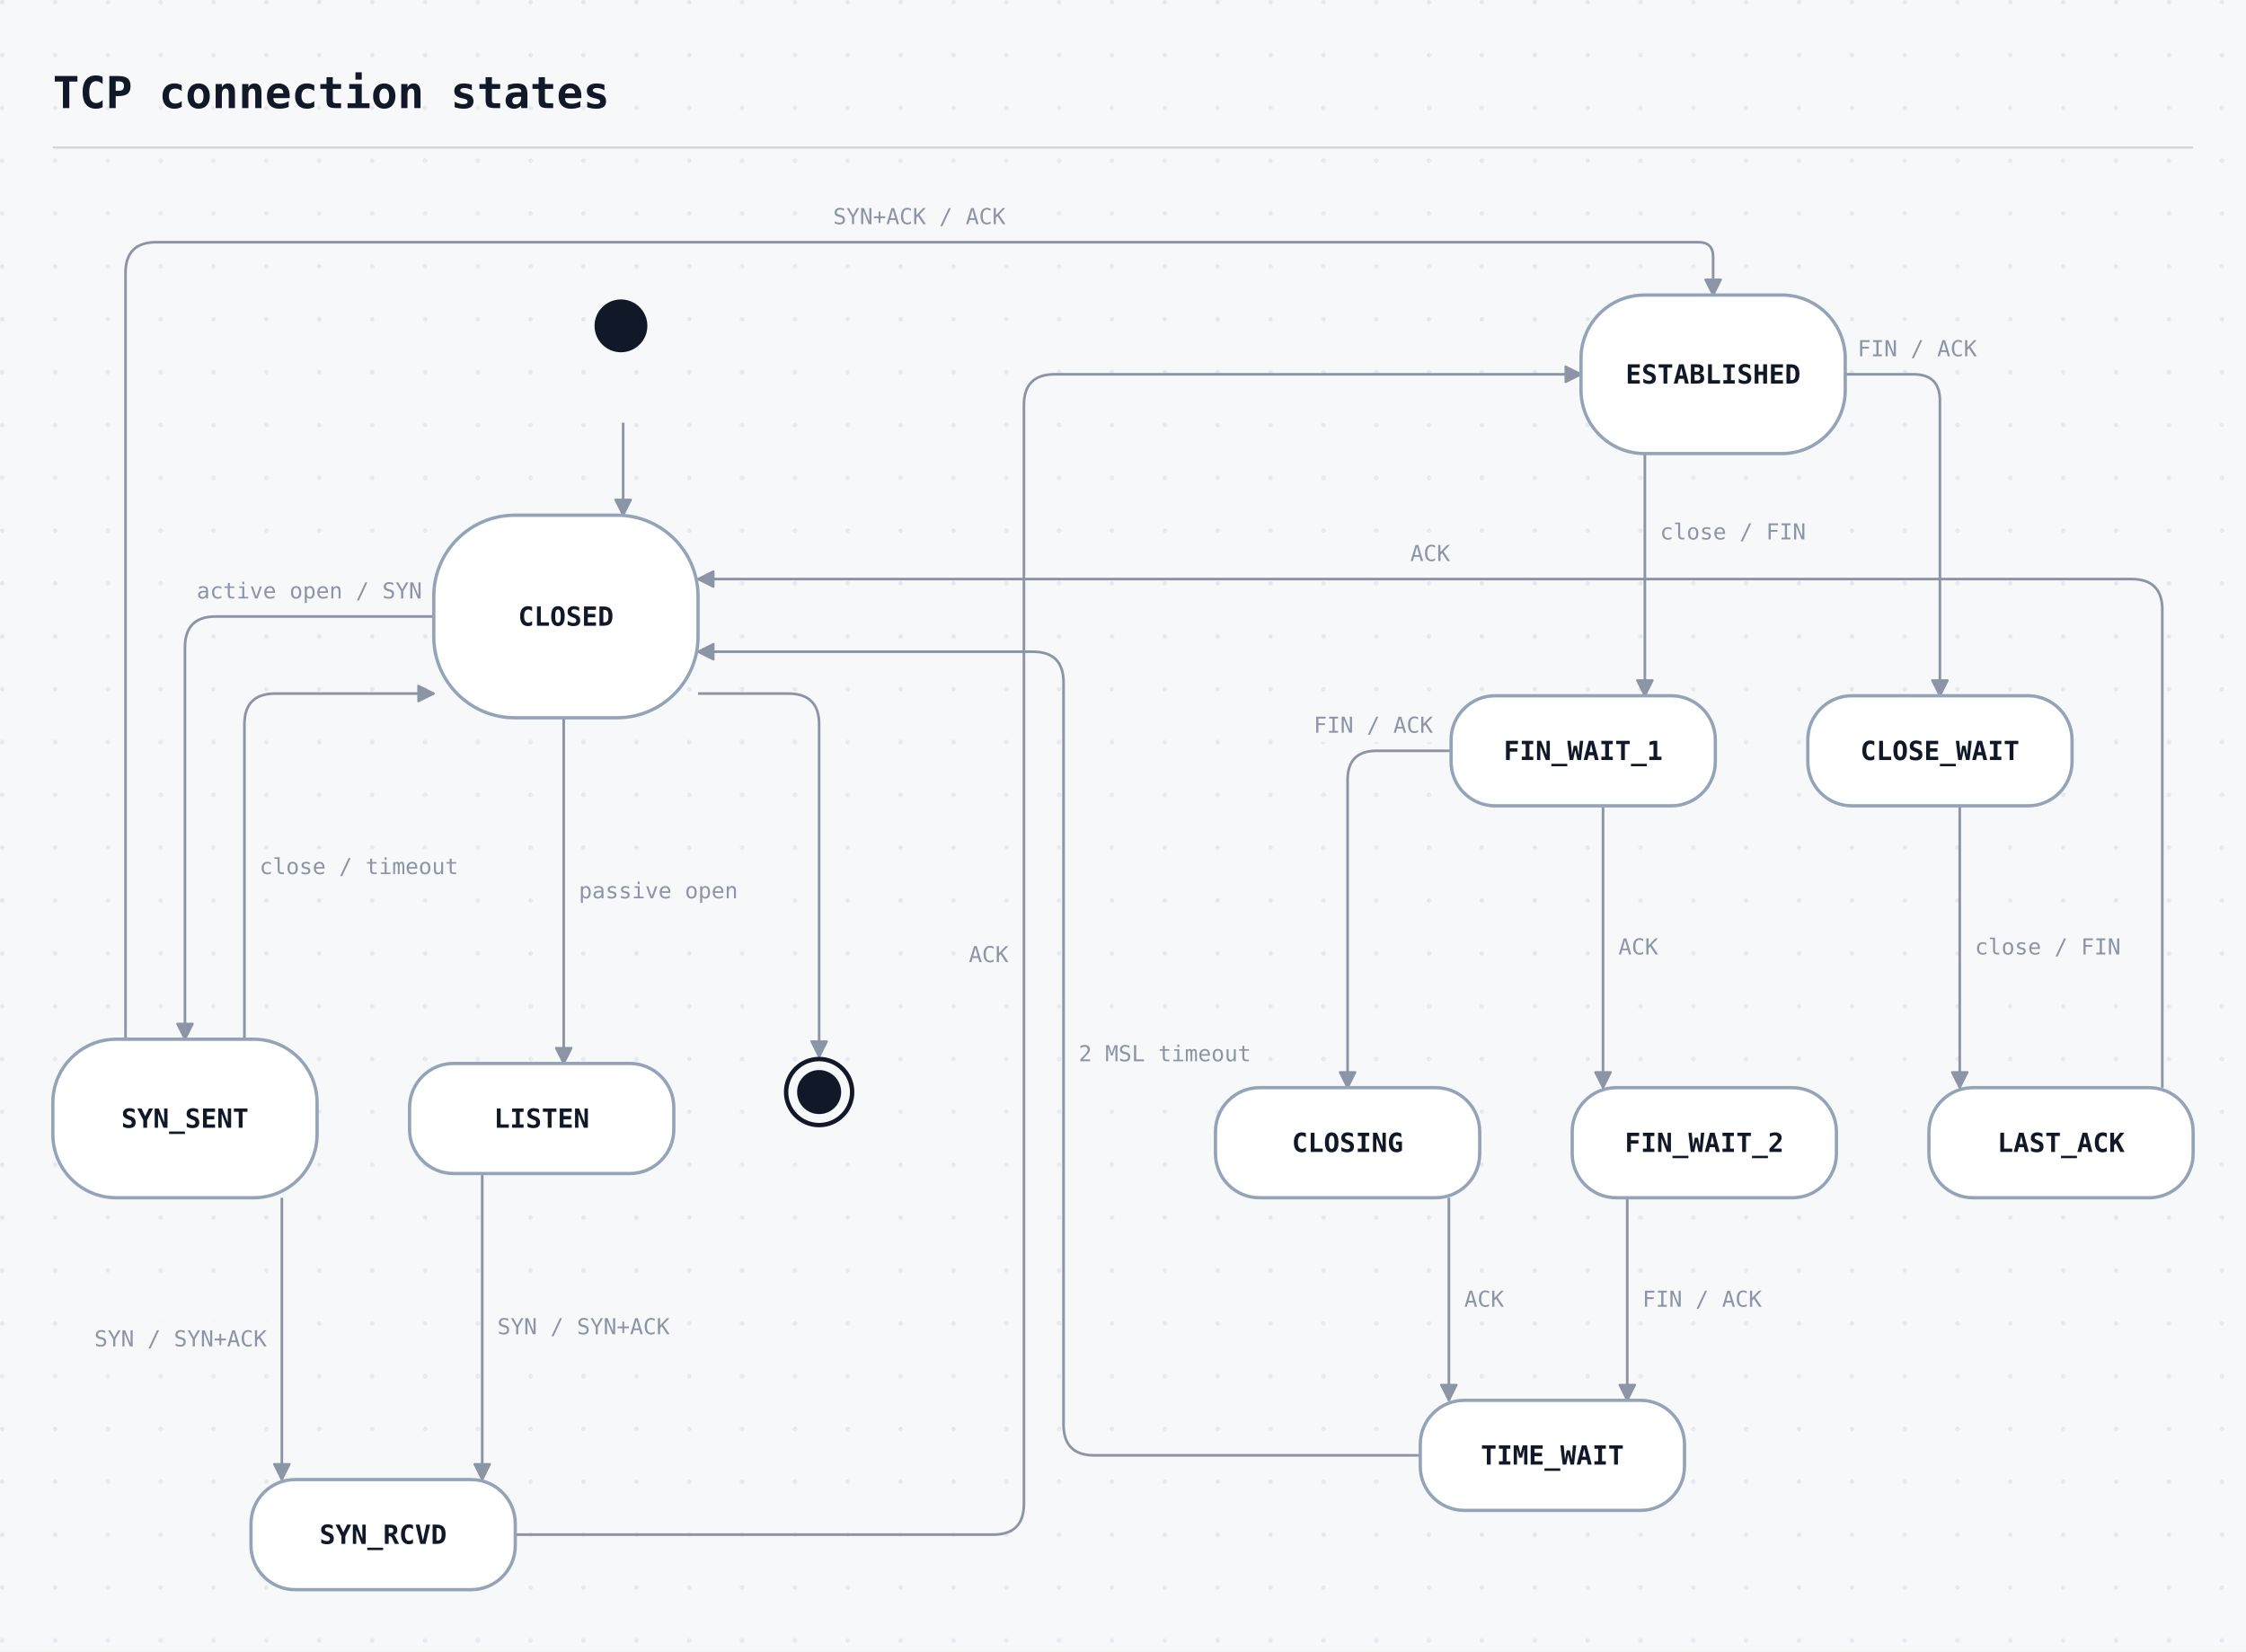
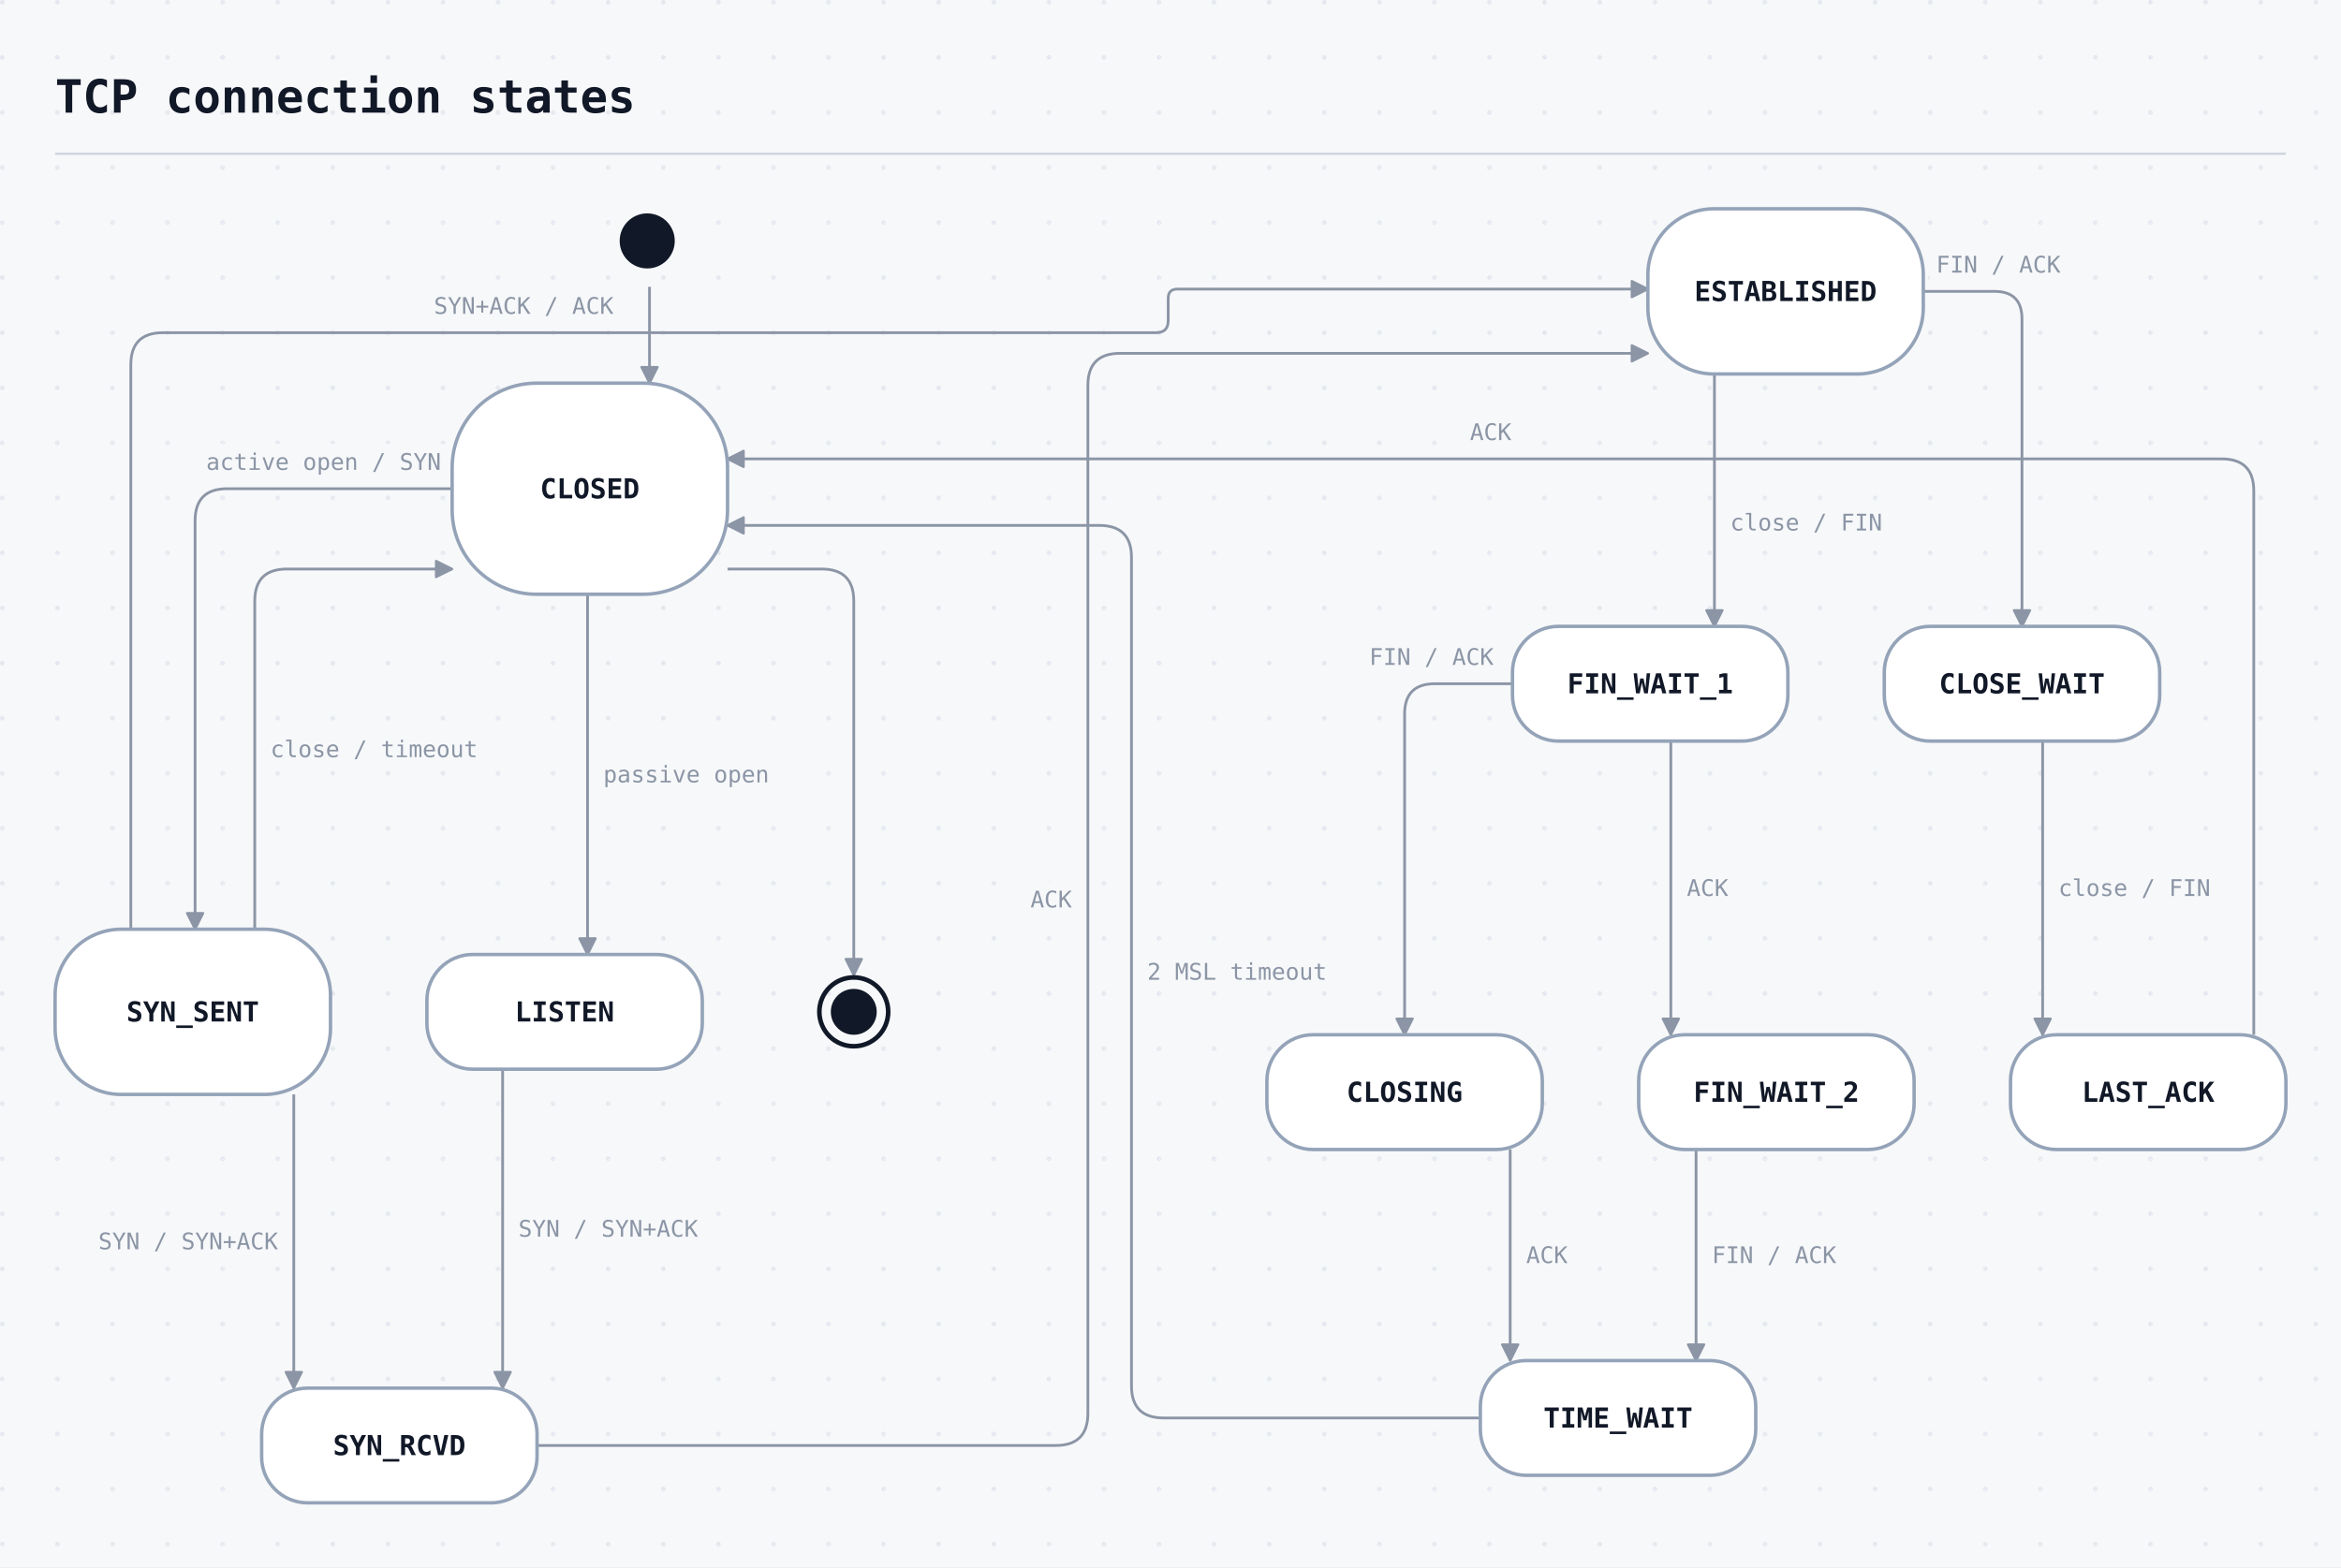
- <svg xmlns="http://www.w3.org/2000/svg" version="1.1" width="1020" height="750" viewBox="0 0 1020 750" font-family="JetBrains Mono, ui-monospace, SFMono-Regular, Menlo, Consolas, monospace">
+ <svg xmlns="http://www.w3.org/2000/svg" version="1.1" width="1020" height="683" viewBox="0 0 1020 683" font-family="JetBrains Mono, ui-monospace, SFMono-Regular, Menlo, Consolas, monospace">
  <defs>
    <pattern id="canvas-grid" width="24" height="24" patternUnits="userSpaceOnUse">
      <circle cx="1" cy="1" r="1" fill="#e3e7ed" />
    </pattern>
    <marker id="marker-arrow-0" viewBox="-1 -1 9 9" refX="7" refY="3.5" markerWidth="9" markerHeight="9" markerUnits="userSpaceOnUse" orient="auto-start-reverse">
      <path d="M0 0 L7 3.5 L0 7 Z" fill="#8b95a5" stroke="#8b95a5" stroke-width="1" stroke-linejoin="round" />
    </marker>
  </defs>
  <rect width="100%" height="100%" fill="#f7f8fa" />
  <rect width="100%" height="100%" fill="url(#canvas-grid)" />
  <text x="24.0" y="49.1" text-anchor="start" font-size="20" font-weight="bold" fill="#111827">TCP connection states</text>
-   <path d="M 283.0 192.0 L 283.0 234.0" fill="none" stroke="#8b95a5" stroke-width="1.2" marker-end="url(#marker-arrow-0)" />
-   <path d="M 256.0 326.0 L 256.0 483.0" fill="none" stroke="#8b95a5" stroke-width="1.2" marker-end="url(#marker-arrow-0)" />
-   <path d="M 197.0 280.0 L 98.0 280.0 Q 84.0 280.0 84.0 294.0 L 84.0 472.0" fill="none" stroke="#8b95a5" stroke-width="1.2" marker-end="url(#marker-arrow-0)" />
-   <path d="M 219.0 533.0 L 219.0 672.0" fill="none" stroke="#8b95a5" stroke-width="1.2" marker-end="url(#marker-arrow-0)" />
-   <path d="M 128.0 544.0 L 128.0 672.0" fill="none" stroke="#8b95a5" stroke-width="1.2" marker-end="url(#marker-arrow-0)" />
-   <path d="M 57.0 472.0 L 57.0 124.0 Q 57.0 110.0 71.0 110.0 L 771.3 110.0 Q 778.0 110.0 778.0 116.7 L 778.0 134.0" fill="none" stroke="#8b95a5" stroke-width="1.2" marker-end="url(#marker-arrow-0)" />
-   <path d="M 234.0 697.0 L 451.0 697.0 Q 465.0 697.0 465.0 683.0 L 465.0 184.0 Q 465.0 170.0 479.0 170.0 L 718.0 170.0" fill="none" stroke="#8b95a5" stroke-width="1.2" marker-end="url(#marker-arrow-0)" />
-   <path d="M 747.0 206.0 L 747.0 316.0" fill="none" stroke="#8b95a5" stroke-width="1.2" marker-end="url(#marker-arrow-0)" />
-   <path d="M 838.0 170.0 L 869.0 170.0 Q 881.0 170.0 881.0 182.0 L 881.0 316.0" fill="none" stroke="#8b95a5" stroke-width="1.2" marker-end="url(#marker-arrow-0)" />
-   <path d="M 728.0 366.0 L 728.0 494.0" fill="none" stroke="#8b95a5" stroke-width="1.2" marker-end="url(#marker-arrow-0)" />
-   <path d="M 659.0 341.0 L 625.2 341.0 Q 612.0 341.0 612.0 354.2 L 612.0 494.0" fill="none" stroke="#8b95a5" stroke-width="1.2" marker-end="url(#marker-arrow-0)" />
-   <path d="M 739.0 544.0 L 739.0 636.0" fill="none" stroke="#8b95a5" stroke-width="1.2" marker-end="url(#marker-arrow-0)" />
-   <path d="M 658.0 544.0 L 658.0 636.0" fill="none" stroke="#8b95a5" stroke-width="1.2" marker-end="url(#marker-arrow-0)" />
-   <path d="M 890.0 366.0 L 890.0 494.0" fill="none" stroke="#8b95a5" stroke-width="1.2" marker-end="url(#marker-arrow-0)" />
-   <path d="M 982.0 494.0 L 982.0 277.0 Q 982.0 263.0 968.0 263.0 L 317.0 263.0" fill="none" stroke="#8b95a5" stroke-width="1.2" marker-end="url(#marker-arrow-0)" />
-   <path d="M 645.0 661.0 L 497.0 661.0 Q 483.0 661.0 483.0 647.0 L 483.0 310.0 Q 483.0 296.0 469.0 296.0 L 317.0 296.0" fill="none" stroke="#8b95a5" stroke-width="1.2" marker-end="url(#marker-arrow-0)" />
-   <path d="M 111.0 472.0 L 111.0 329.0 Q 111.0 315.0 125.0 315.0 L 197.0 315.0" fill="none" stroke="#8b95a5" stroke-width="1.2" marker-end="url(#marker-arrow-0)" />
-   <path d="M 317.0 315.0 L 358.0 315.0 Q 372.0 315.0 372.0 329.0 L 372.0 480.0" fill="none" stroke="#8b95a5" stroke-width="1.2" marker-end="url(#marker-arrow-0)" />
-   <circle cx="282.0" cy="148.0" r="12.0" fill="#111827" />
-   <text x="282.0" y="178.3" text-anchor="middle" font-size="12" font-weight="bold" fill="#111827">
+   <path d="M 283.0 125.0 L 283.0 167.0" fill="none" stroke="#8b95a5" stroke-width="1.2" marker-end="url(#marker-arrow-0)" />
+   <path d="M 256.0 259.0 L 256.0 416.0" fill="none" stroke="#8b95a5" stroke-width="1.2" marker-end="url(#marker-arrow-0)" />
+   <path d="M 197.0 213.0 L 99.0 213.0 Q 85.0 213.0 85.0 227.0 L 85.0 405.0" fill="none" stroke="#8b95a5" stroke-width="1.2" marker-end="url(#marker-arrow-0)" />
+   <path d="M 219.0 466.0 L 219.0 605.0" fill="none" stroke="#8b95a5" stroke-width="1.2" marker-end="url(#marker-arrow-0)" />
+   <path d="M 128.0 477.0 L 128.0 605.0" fill="none" stroke="#8b95a5" stroke-width="1.2" marker-end="url(#marker-arrow-0)" />
+   <path d="M 57.0 405.0 L 57.0 159.0 Q 57.0 145.0 71.0 145.0 L 503.7 145.0 Q 509.0 145.0 509.0 139.7 L 509.0 130.0 Q 509.0 126.0 513.0 126.0 L 718.0 126.0" fill="none" stroke="#8b95a5" stroke-width="1.2" marker-end="url(#marker-arrow-0)" />
+   <path d="M 234.0 630.0 L 460.0 630.0 Q 474.0 630.0 474.0 616.0 L 474.0 168.0 Q 474.0 154.0 488.0 154.0 L 718.0 154.0" fill="none" stroke="#8b95a5" stroke-width="1.2" marker-end="url(#marker-arrow-0)" />
+   <path d="M 747.0 163.0 L 747.0 273.0" fill="none" stroke="#8b95a5" stroke-width="1.2" marker-end="url(#marker-arrow-0)" />
+   <path d="M 838.0 127.0 L 869.0 127.0 Q 881.0 127.0 881.0 139.0 L 881.0 273.0" fill="none" stroke="#8b95a5" stroke-width="1.2" marker-end="url(#marker-arrow-0)" />
+   <path d="M 728.0 323.0 L 728.0 451.0" fill="none" stroke="#8b95a5" stroke-width="1.2" marker-end="url(#marker-arrow-0)" />
+   <path d="M 659.0 298.0 L 625.2 298.0 Q 612.0 298.0 612.0 311.2 L 612.0 451.0" fill="none" stroke="#8b95a5" stroke-width="1.2" marker-end="url(#marker-arrow-0)" />
+   <path d="M 739.0 501.0 L 739.0 593.0" fill="none" stroke="#8b95a5" stroke-width="1.2" marker-end="url(#marker-arrow-0)" />
+   <path d="M 658.0 501.0 L 658.0 593.0" fill="none" stroke="#8b95a5" stroke-width="1.2" marker-end="url(#marker-arrow-0)" />
+   <path d="M 890.0 323.0 L 890.0 451.0" fill="none" stroke="#8b95a5" stroke-width="1.2" marker-end="url(#marker-arrow-0)" />
+   <path d="M 982.0 451.0 L 982.0 214.0 Q 982.0 200.0 968.0 200.0 L 317.0 200.0" fill="none" stroke="#8b95a5" stroke-width="1.2" marker-end="url(#marker-arrow-0)" />
+   <path d="M 645.0 618.0 L 507.0 618.0 Q 493.0 618.0 493.0 604.0 L 493.0 243.0 Q 493.0 229.0 479.0 229.0 L 317.0 229.0" fill="none" stroke="#8b95a5" stroke-width="1.2" marker-end="url(#marker-arrow-0)" />
+   <path d="M 111.0 405.0 L 111.0 262.0 Q 111.0 248.0 125.0 248.0 L 197.0 248.0" fill="none" stroke="#8b95a5" stroke-width="1.2" marker-end="url(#marker-arrow-0)" />
+   <path d="M 317.0 248.0 L 358.0 248.0 Q 372.0 248.0 372.0 262.0 L 372.0 425.0" fill="none" stroke="#8b95a5" stroke-width="1.2" marker-end="url(#marker-arrow-0)" />
+   <circle cx="282.0" cy="105.0" r="12.0" fill="#111827" />
+   <text x="282.0" y="135.3" text-anchor="middle" font-size="12" font-weight="bold" fill="#111827">
    <tspan />
  </text>
-   <rect fill="#ffffff" fill-opacity="1.000" stroke="#94a3b8" stroke-width="1.5" x="197.0" y="234.0" width="120.0" height="92.0" rx="36.8" />
-   <text x="257.0" y="284.2" text-anchor="middle" font-size="12" font-weight="bold" fill="#111827">
+   <rect fill="#ffffff" fill-opacity="1.000" stroke="#94a3b8" stroke-width="1.5" x="197.0" y="167.0" width="120.0" height="92.0" rx="36.8" />
+   <text x="257.0" y="217.2" text-anchor="middle" font-size="12" font-weight="bold" fill="#111827">
    <tspan>CLOSED</tspan>
  </text>
-   <rect fill="#ffffff" fill-opacity="1.000" stroke="#94a3b8" stroke-width="1.5" x="186.0" y="483.0" width="120.0" height="50.0" rx="20.0" />
-   <text x="246.0" y="512.2" text-anchor="middle" font-size="12" font-weight="bold" fill="#111827">
+   <rect fill="#ffffff" fill-opacity="1.000" stroke="#94a3b8" stroke-width="1.5" x="186.0" y="416.0" width="120.0" height="50.0" rx="20.0" />
+   <text x="246.0" y="445.2" text-anchor="middle" font-size="12" font-weight="bold" fill="#111827">
    <tspan>LISTEN</tspan>
  </text>
-   <rect fill="#ffffff" fill-opacity="1.000" stroke="#94a3b8" stroke-width="1.5" x="24.0" y="472.0" width="120.0" height="72.0" rx="28.8" />
-   <text x="84.0" y="512.2" text-anchor="middle" font-size="12" font-weight="bold" fill="#111827">
+   <rect fill="#ffffff" fill-opacity="1.000" stroke="#94a3b8" stroke-width="1.5" x="24.0" y="405.0" width="120.0" height="72.0" rx="28.8" />
+   <text x="84.0" y="445.2" text-anchor="middle" font-size="12" font-weight="bold" fill="#111827">
    <tspan>SYN_SENT</tspan>
  </text>
-   <rect fill="#ffffff" fill-opacity="1.000" stroke="#94a3b8" stroke-width="1.5" x="114.0" y="672.0" width="120.0" height="50.0" rx="20.0" />
-   <text x="174.0" y="701.2" text-anchor="middle" font-size="12" font-weight="bold" fill="#111827">
+   <rect fill="#ffffff" fill-opacity="1.000" stroke="#94a3b8" stroke-width="1.5" x="114.0" y="605.0" width="120.0" height="50.0" rx="20.0" />
+   <text x="174.0" y="634.2" text-anchor="middle" font-size="12" font-weight="bold" fill="#111827">
    <tspan>SYN_RCVD</tspan>
  </text>
-   <rect fill="#ffffff" fill-opacity="1.000" stroke="#94a3b8" stroke-width="1.5" x="718.0" y="134.0" width="120.0" height="72.0" rx="28.8" />
-   <text x="778.0" y="174.2" text-anchor="middle" font-size="12" font-weight="bold" fill="#111827">
+   <rect fill="#ffffff" fill-opacity="1.000" stroke="#94a3b8" stroke-width="1.5" x="718.0" y="91.0" width="120.0" height="72.0" rx="28.8" />
+   <text x="778.0" y="131.2" text-anchor="middle" font-size="12" font-weight="bold" fill="#111827">
    <tspan>ESTABLISHED</tspan>
  </text>
-   <rect fill="#ffffff" fill-opacity="1.000" stroke="#94a3b8" stroke-width="1.5" x="659.0" y="316.0" width="120.0" height="50.0" rx="20.0" />
-   <text x="719.0" y="345.2" text-anchor="middle" font-size="12" font-weight="bold" fill="#111827">
+   <rect fill="#ffffff" fill-opacity="1.000" stroke="#94a3b8" stroke-width="1.5" x="659.0" y="273.0" width="120.0" height="50.0" rx="20.0" />
+   <text x="719.0" y="302.2" text-anchor="middle" font-size="12" font-weight="bold" fill="#111827">
    <tspan>FIN_WAIT_1</tspan>
  </text>
-   <rect fill="#ffffff" fill-opacity="1.000" stroke="#94a3b8" stroke-width="1.5" x="714.0" y="494.0" width="120.0" height="50.0" rx="20.0" />
-   <text x="774.0" y="523.2" text-anchor="middle" font-size="12" font-weight="bold" fill="#111827">
+   <rect fill="#ffffff" fill-opacity="1.000" stroke="#94a3b8" stroke-width="1.5" x="714.0" y="451.0" width="120.0" height="50.0" rx="20.0" />
+   <text x="774.0" y="480.2" text-anchor="middle" font-size="12" font-weight="bold" fill="#111827">
    <tspan>FIN_WAIT_2</tspan>
  </text>
-   <rect fill="#ffffff" fill-opacity="1.000" stroke="#94a3b8" stroke-width="1.5" x="552.0" y="494.0" width="120.0" height="50.0" rx="20.0" />
-   <text x="612.0" y="523.2" text-anchor="middle" font-size="12" font-weight="bold" fill="#111827">
+   <rect fill="#ffffff" fill-opacity="1.000" stroke="#94a3b8" stroke-width="1.5" x="552.0" y="451.0" width="120.0" height="50.0" rx="20.0" />
+   <text x="612.0" y="480.2" text-anchor="middle" font-size="12" font-weight="bold" fill="#111827">
    <tspan>CLOSING</tspan>
  </text>
-   <rect fill="#ffffff" fill-opacity="1.000" stroke="#94a3b8" stroke-width="1.5" x="645.0" y="636.0" width="120.0" height="50.0" rx="20.0" />
-   <text x="705.0" y="665.2" text-anchor="middle" font-size="12" font-weight="bold" fill="#111827">
+   <rect fill="#ffffff" fill-opacity="1.000" stroke="#94a3b8" stroke-width="1.5" x="645.0" y="593.0" width="120.0" height="50.0" rx="20.0" />
+   <text x="705.0" y="622.2" text-anchor="middle" font-size="12" font-weight="bold" fill="#111827">
    <tspan>TIME_WAIT</tspan>
  </text>
-   <rect fill="#ffffff" fill-opacity="1.000" stroke="#94a3b8" stroke-width="1.5" x="821.0" y="316.0" width="120.0" height="50.0" rx="20.0" />
-   <text x="881.0" y="345.2" text-anchor="middle" font-size="12" font-weight="bold" fill="#111827">
+   <rect fill="#ffffff" fill-opacity="1.000" stroke="#94a3b8" stroke-width="1.5" x="821.0" y="273.0" width="120.0" height="50.0" rx="20.0" />
+   <text x="881.0" y="302.2" text-anchor="middle" font-size="12" font-weight="bold" fill="#111827">
    <tspan>CLOSE_WAIT</tspan>
  </text>
-   <rect fill="#ffffff" fill-opacity="1.000" stroke="#94a3b8" stroke-width="1.5" x="876.0" y="494.0" width="120.0" height="50.0" rx="20.0" />
-   <text x="936.0" y="523.2" text-anchor="middle" font-size="12" font-weight="bold" fill="#111827">
+   <rect fill="#ffffff" fill-opacity="1.000" stroke="#94a3b8" stroke-width="1.5" x="876.0" y="451.0" width="120.0" height="50.0" rx="20.0" />
+   <text x="936.0" y="480.2" text-anchor="middle" font-size="12" font-weight="bold" fill="#111827">
    <tspan>LAST_ACK</tspan>
  </text>
-   <circle cx="372.0" cy="496.0" r="15.0" fill="none" stroke="#111827" stroke-width="2" />
-   <circle cx="372.0" cy="496.0" r="10.0" fill="#111827" />
-   <text x="372.0" y="528.3" text-anchor="middle" font-size="12" font-weight="bold" fill="#111827">
+   <circle cx="372.0" cy="441.0" r="15.0" fill="none" stroke="#111827" stroke-width="2" />
+   <circle cx="372.0" cy="441.0" r="10.0" fill="#111827" />
+   <text x="372.0" y="473.3" text-anchor="middle" font-size="12" font-weight="bold" fill="#111827">
    <tspan />
  </text>
-   <rect x="260.0" y="396.8" width="78.0" height="15.5" rx="2" fill="#f7f8fa" />
-   <text x="299.0" y="408.0" text-anchor="middle" font-size="10" fill="#8b95a5">passive open</text>
-   <rect x="86.5" y="260.5" width="108.0" height="15.5" rx="2" fill="#f7f8fa" />
-   <text x="140.5" y="271.8" text-anchor="middle" font-size="10" fill="#8b95a5">active open / SYN</text>
-   <rect x="223.0" y="594.8" width="84.0" height="15.5" rx="2" fill="#f7f8fa" />
-   <text x="265.0" y="606.0" text-anchor="middle" font-size="10" fill="#8b95a5">SYN / SYN+ACK</text>
-   <rect x="40.0" y="600.2" width="84.0" height="15.5" rx="2" fill="#f7f8fa" />
-   <text x="82.0" y="611.5" text-anchor="middle" font-size="10" fill="#8b95a5">SYN / SYN+ACK</text>
-   <rect x="375.5" y="90.5" width="84.0" height="15.5" rx="2" fill="#f7f8fa" />
-   <text x="417.5" y="101.8" text-anchor="middle" font-size="10" fill="#8b95a5">SYN+ACK / ACK</text>
-   <rect x="437.0" y="425.8" width="24.0" height="15.5" rx="2" fill="#f7f8fa" />
-   <text x="449.0" y="437.0" text-anchor="middle" font-size="10" fill="#8b95a5">ACK</text>
-   <rect x="751.0" y="233.8" width="72.0" height="15.5" rx="2" fill="#f7f8fa" />
-   <text x="787.0" y="245.0" text-anchor="middle" font-size="10" fill="#8b95a5">close / FIN</text>
-   <rect x="840.7" y="150.5" width="60.0" height="15.5" rx="2" fill="#f7f8fa" />
-   <text x="870.7" y="161.8" text-anchor="middle" font-size="10" fill="#8b95a5">FIN / ACK</text>
-   <rect x="732.0" y="422.2" width="24.0" height="15.5" rx="2" fill="#f7f8fa" />
-   <text x="744.0" y="433.5" text-anchor="middle" font-size="10" fill="#8b95a5">ACK</text>
-   <rect x="593.7" y="321.5" width="60.0" height="15.5" rx="2" fill="#f7f8fa" />
-   <text x="623.7" y="332.8" text-anchor="middle" font-size="10" fill="#8b95a5">FIN / ACK</text>
-   <rect x="743.0" y="582.2" width="60.0" height="15.5" rx="2" fill="#f7f8fa" />
-   <text x="773.0" y="593.5" text-anchor="middle" font-size="10" fill="#8b95a5">FIN / ACK</text>
-   <rect x="662.0" y="582.2" width="24.0" height="15.5" rx="2" fill="#f7f8fa" />
-   <text x="674.0" y="593.5" text-anchor="middle" font-size="10" fill="#8b95a5">ACK</text>
-   <rect x="894.0" y="422.2" width="72.0" height="15.5" rx="2" fill="#f7f8fa" />
-   <text x="930.0" y="433.5" text-anchor="middle" font-size="10" fill="#8b95a5">close / FIN</text>
-   <rect x="637.5" y="243.5" width="24.0" height="15.5" rx="2" fill="#f7f8fa" />
-   <text x="649.5" y="254.8" text-anchor="middle" font-size="10" fill="#8b95a5">ACK</text>
-   <rect x="487.0" y="470.8" width="84.0" height="15.5" rx="2" fill="#f7f8fa" />
-   <text x="529.0" y="482.0" text-anchor="middle" font-size="10" fill="#8b95a5">2 MSL timeout</text>
-   <rect x="115.0" y="385.8" width="96.0" height="15.5" rx="2" fill="#f7f8fa" />
-   <text x="163.0" y="397.0" text-anchor="middle" font-size="10" fill="#8b95a5">close / timeout</text>
+   <rect x="260.0" y="329.8" width="78.0" height="15.5" rx="2" fill="#f7f8fa" />
+   <text x="299.0" y="341.0" text-anchor="middle" font-size="10" fill="#8b95a5">passive open</text>
+   <rect x="87.0" y="193.5" width="108.0" height="15.5" rx="2" fill="#f7f8fa" />
+   <text x="141.0" y="204.8" text-anchor="middle" font-size="10" fill="#8b95a5">active open / SYN</text>
+   <rect x="223.0" y="527.8" width="84.0" height="15.5" rx="2" fill="#f7f8fa" />
+   <text x="265.0" y="539.0" text-anchor="middle" font-size="10" fill="#8b95a5">SYN / SYN+ACK</text>
+   <rect x="40.0" y="533.2" width="84.0" height="15.5" rx="2" fill="#f7f8fa" />
+   <text x="82.0" y="544.5" text-anchor="middle" font-size="10" fill="#8b95a5">SYN / SYN+ACK</text>
+   <rect x="186.2" y="125.5" width="84.0" height="15.5" rx="2" fill="#f7f8fa" />
+   <text x="228.2" y="136.8" text-anchor="middle" font-size="10" fill="#8b95a5">SYN+ACK / ACK</text>
+   <rect x="446.0" y="384.2" width="24.0" height="15.5" rx="2" fill="#f7f8fa" />
+   <text x="458.0" y="395.5" text-anchor="middle" font-size="10" fill="#8b95a5">ACK</text>
+   <rect x="751.0" y="220.0" width="72.0" height="15.5" rx="2" fill="#f7f8fa" />
+   <text x="787.0" y="231.2" text-anchor="middle" font-size="10" fill="#8b95a5">close / FIN</text>
+   <rect x="840.7" y="107.5" width="60.0" height="15.5" rx="2" fill="#f7f8fa" />
+   <text x="870.7" y="118.8" text-anchor="middle" font-size="10" fill="#8b95a5">FIN / ACK</text>
+   <rect x="732.0" y="379.2" width="24.0" height="15.5" rx="2" fill="#f7f8fa" />
+   <text x="744.0" y="390.5" text-anchor="middle" font-size="10" fill="#8b95a5">ACK</text>
+   <rect x="593.7" y="278.5" width="60.0" height="15.5" rx="2" fill="#f7f8fa" />
+   <text x="623.7" y="289.8" text-anchor="middle" font-size="10" fill="#8b95a5">FIN / ACK</text>
+   <rect x="743.0" y="539.2" width="60.0" height="15.5" rx="2" fill="#f7f8fa" />
+   <text x="773.0" y="550.5" text-anchor="middle" font-size="10" fill="#8b95a5">FIN / ACK</text>
+   <rect x="662.0" y="539.2" width="24.0" height="15.5" rx="2" fill="#f7f8fa" />
+   <text x="674.0" y="550.5" text-anchor="middle" font-size="10" fill="#8b95a5">ACK</text>
+   <rect x="894.0" y="379.2" width="72.0" height="15.5" rx="2" fill="#f7f8fa" />
+   <text x="930.0" y="390.5" text-anchor="middle" font-size="10" fill="#8b95a5">close / FIN</text>
+   <rect x="637.5" y="180.5" width="24.0" height="15.5" rx="2" fill="#f7f8fa" />
+   <text x="649.5" y="191.8" text-anchor="middle" font-size="10" fill="#8b95a5">ACK</text>
+   <rect x="497.0" y="415.8" width="84.0" height="15.5" rx="2" fill="#f7f8fa" />
+   <text x="539.0" y="427.0" text-anchor="middle" font-size="10" fill="#8b95a5">2 MSL timeout</text>
+   <rect x="115.0" y="318.8" width="96.0" height="15.5" rx="2" fill="#f7f8fa" />
+   <text x="163.0" y="330.0" text-anchor="middle" font-size="10" fill="#8b95a5">close / timeout</text>
  <line x1="24.0" y1="67.0" x2="996.0" y2="67.0" stroke="#d0d5de" stroke-width="1" />
</svg>
